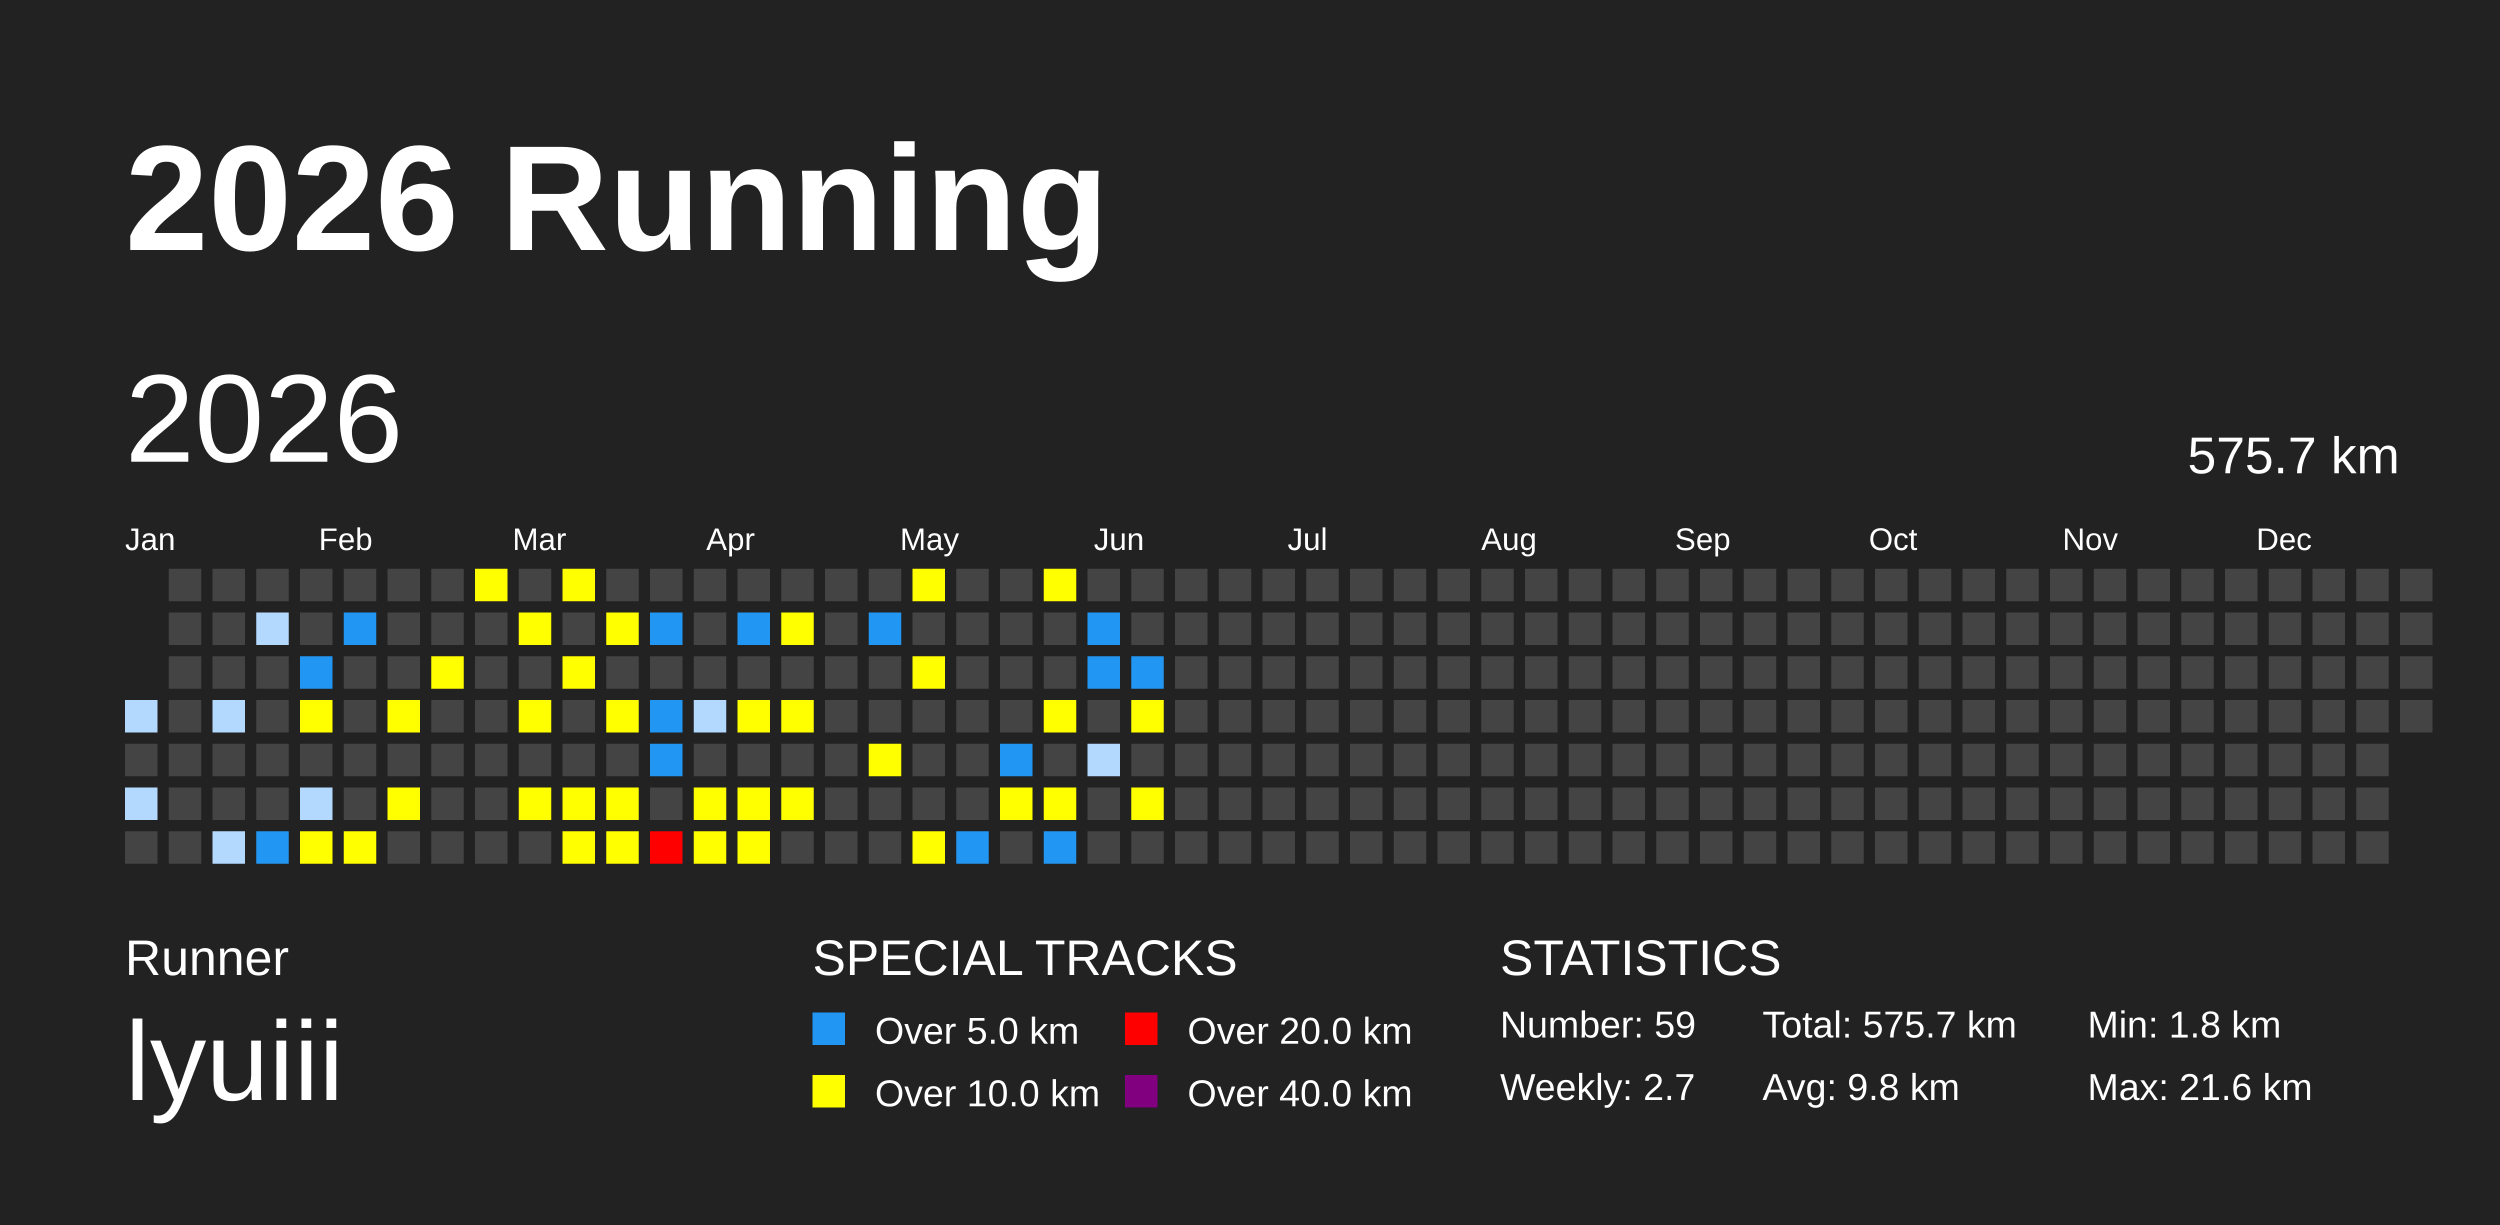
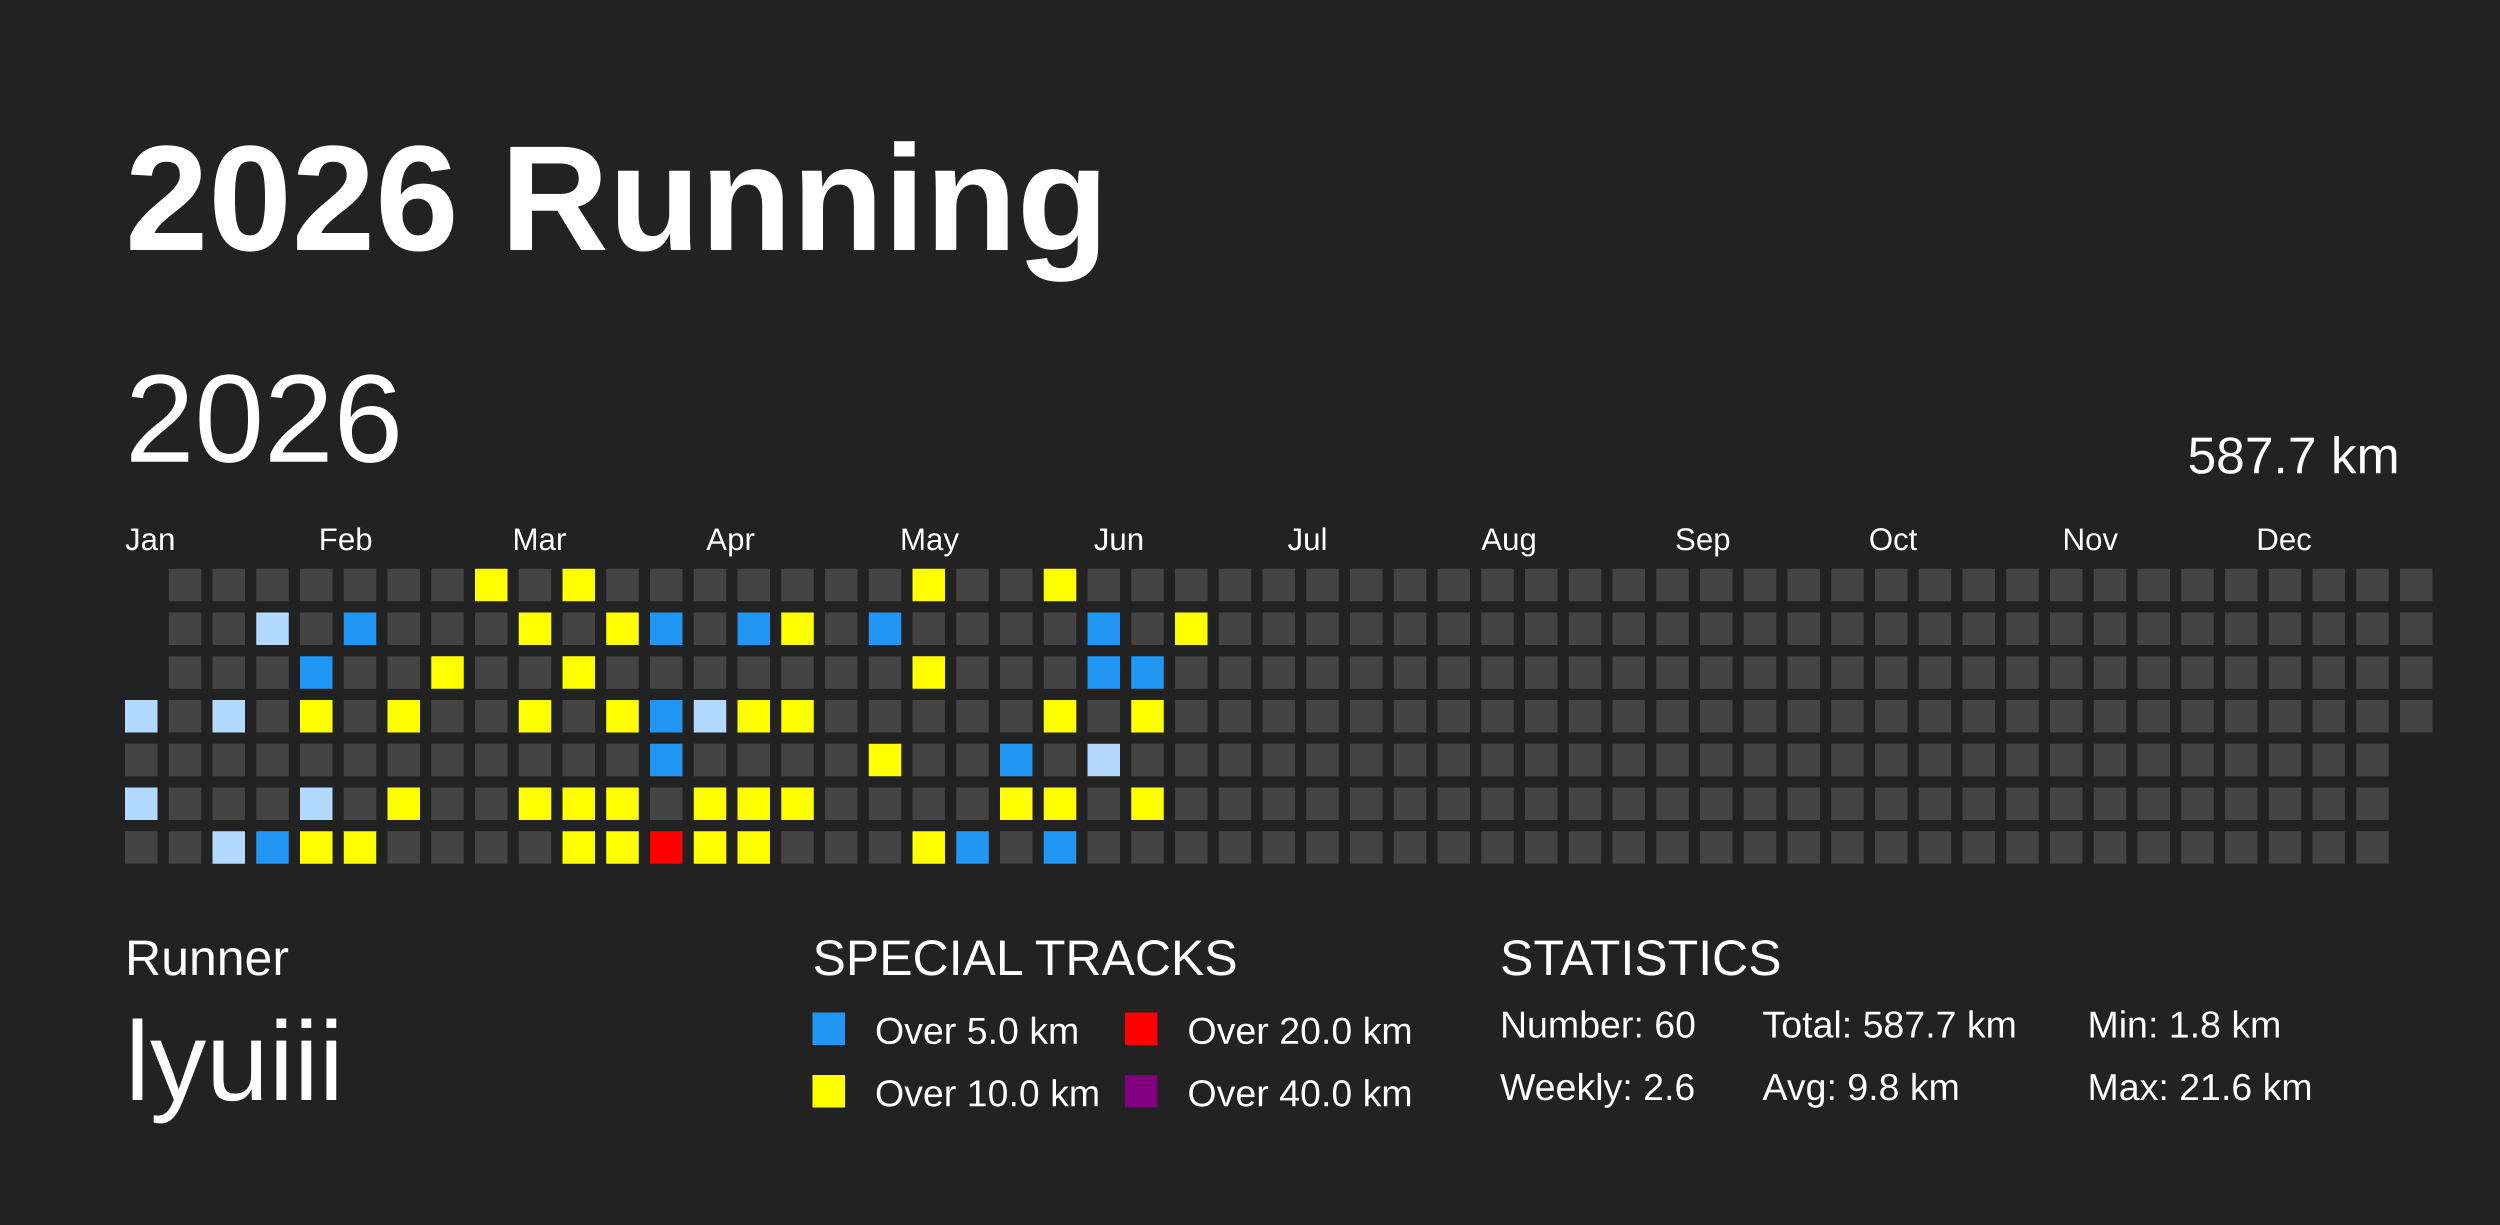
<svg xmlns="http://www.w3.org/2000/svg" baseProfile="full" height="98mm" version="1.1" viewBox="0,0,200,98" width="200mm">
  <defs />
  <rect fill="#222222" height="98" width="200" x="0" y="0" />
  <text fill="#FFFFFF" style="font-size:12px; font-family:Arial; font-weight:bold;" x="10" y="20">2026 Running</text>
  <text fill="#FFFFFF" style="font-size:4px; font-family:Arial" x="10" y="78">Runner</text>
  <text fill="#FFFFFF" style="font-size:9px; font-family:Arial" x="10" y="88">lyuiii</text>
  <text fill="#FFFFFF" style="font-size:4px; font-family:Arial" x="65" y="78">SPECIAL TRACKS</text>
  <rect fill="#2196F3" height="2.6" width="2.6" x="65" y="81" />
  <text fill="#FFFFFF" style="font-size:3px; font-family:Arial" x="70" y="83.5">Over 5.0 km</text>
  <rect fill="yellow" height="2.6" width="2.6" x="65" y="86" />
  <text fill="#FFFFFF" style="font-size:3px; font-family:Arial" x="70" y="88.5">Over 10.0 km</text>
  <rect fill="red" height="2.6" width="2.6" x="90" y="81" />
  <text fill="#FFFFFF" style="font-size:3px; font-family:Arial" x="95" y="83.5">Over 20.0 km</text>
  <rect fill="purple" height="2.6" width="2.6" x="90" y="86" />
  <text fill="#FFFFFF" style="font-size:3px; font-family:Arial" x="95" y="88.5">Over 40.0 km</text>
  <text fill="#FFFFFF" style="font-size:4px; font-family:Arial" x="120" y="78">STATISTICS</text>
-   <text fill="#FFFFFF" style="font-size:3px; font-family:Arial" x="120" y="83">Number: 59</text>
-   <text fill="#FFFFFF" style="font-size:3px; font-family:Arial" x="120" y="88">Weekly: 2.7</text>
-   <text fill="#FFFFFF" style="font-size:3px; font-family:Arial" x="141" y="83">Total: 575.7 km</text>
+   <text fill="#FFFFFF" style="font-size:3px; font-family:Arial" x="120" y="83">Number: 60</text>
+   <text fill="#FFFFFF" style="font-size:3px; font-family:Arial" x="120" y="88">Weekly: 2.6</text>
+   <text fill="#FFFFFF" style="font-size:3px; font-family:Arial" x="141" y="83">Total: 587.7 km</text>
  <text fill="#FFFFFF" style="font-size:3px; font-family:Arial" x="141" y="88">Avg: 9.8 km</text>
  <text fill="#FFFFFF" style="font-size:3px; font-family:Arial" x="167" y="83">Min: 1.8 km</text>
  <text fill="#FFFFFF" style="font-size:3px; font-family:Arial" x="167" y="88">Max: 21.6 km</text>
  <text dominant-baseline="hanging" fill="#FFFFFF" style="font-size:10.0px; font-family:Arial;" x="10" y="30">2026</text>
-   <text dominant-baseline="hanging" fill="#FFFFFF" style="font-size:4.125px; font-family:Arial;" x="175" y="35">575.7 km</text>
+   <text dominant-baseline="hanging" fill="#FFFFFF" style="font-size:4.125px; font-family:Arial;" x="175" y="35">587.7 km</text>
  <text fill="#FFFFFF" style="font-size:2.5px; font-family:Arial" x="10.0" y="44">Jan</text>
  <text fill="#FFFFFF" style="font-size:2.5px; font-family:Arial" x="25.5" y="44">Feb</text>
  <text fill="#FFFFFF" style="font-size:2.5px; font-family:Arial" x="41.0" y="44">Mar</text>
  <text fill="#FFFFFF" style="font-size:2.5px; font-family:Arial" x="56.5" y="44">Apr</text>
  <text fill="#FFFFFF" style="font-size:2.5px; font-family:Arial" x="72.0" y="44">May</text>
  <text fill="#FFFFFF" style="font-size:2.5px; font-family:Arial" x="87.5" y="44">Jun</text>
  <text fill="#FFFFFF" style="font-size:2.5px; font-family:Arial" x="103.0" y="44">Jul</text>
  <text fill="#FFFFFF" style="font-size:2.5px; font-family:Arial" x="118.5" y="44">Aug</text>
  <text fill="#FFFFFF" style="font-size:2.5px; font-family:Arial" x="134.0" y="44">Sep</text>
  <text fill="#FFFFFF" style="font-size:2.5px; font-family:Arial" x="149.5" y="44">Oct</text>
  <text fill="#FFFFFF" style="font-size:2.5px; font-family:Arial" x="165.0" y="44">Nov</text>
  <text fill="#FFFFFF" style="font-size:2.5px; font-family:Arial" x="180.5" y="44">Dec</text>
  <rect fill="#b3d9ff" height="2.6" width="2.6" x="10.0" y="56.0" />
  <rect fill="#444444" height="2.6" width="2.6" x="10.0" y="59.5" />
  <rect fill="#b3d9ff" height="2.6" width="2.6" x="10.0" y="63.0" />
  <rect fill="#444444" height="2.6" width="2.6" x="10.0" y="66.5" />
  <rect fill="#444444" height="2.6" width="2.6" x="13.5" y="45.5" />
  <rect fill="#444444" height="2.6" width="2.6" x="13.5" y="49.0" />
  <rect fill="#444444" height="2.6" width="2.6" x="13.5" y="52.5" />
  <rect fill="#444444" height="2.6" width="2.6" x="13.5" y="56.0" />
  <rect fill="#444444" height="2.6" width="2.6" x="13.5" y="59.5" />
  <rect fill="#444444" height="2.6" width="2.6" x="13.5" y="63.0" />
  <rect fill="#444444" height="2.6" width="2.6" x="13.5" y="66.5" />
  <rect fill="#444444" height="2.6" width="2.6" x="17.0" y="45.5" />
  <rect fill="#444444" height="2.6" width="2.6" x="17.0" y="49.0" />
  <rect fill="#444444" height="2.6" width="2.6" x="17.0" y="52.5" />
  <rect fill="#b3d9ff" height="2.6" width="2.6" x="17.0" y="56.0" />
  <rect fill="#444444" height="2.6" width="2.6" x="17.0" y="59.5" />
  <rect fill="#444444" height="2.6" width="2.6" x="17.0" y="63.0" />
  <rect fill="#b3d9ff" height="2.6" width="2.6" x="17.0" y="66.5" />
  <rect fill="#444444" height="2.6" width="2.6" x="20.5" y="45.5" />
  <rect fill="#b3d9ff" height="2.6" width="2.6" x="20.5" y="49.0" />
  <rect fill="#444444" height="2.6" width="2.6" x="20.5" y="52.5" />
  <rect fill="#444444" height="2.6" width="2.6" x="20.5" y="56.0" />
  <rect fill="#444444" height="2.6" width="2.6" x="20.5" y="59.5" />
  <rect fill="#444444" height="2.6" width="2.6" x="20.5" y="63.0" />
  <rect fill="#2196F3" height="2.6" width="2.6" x="20.5" y="66.5" />
  <rect fill="#444444" height="2.6" width="2.6" x="24.0" y="45.5" />
  <rect fill="#444444" height="2.6" width="2.6" x="24.0" y="49.0" />
  <rect fill="#2196F3" height="2.6" width="2.6" x="24.0" y="52.5" />
  <rect fill="yellow" height="2.6" width="2.6" x="24.0" y="56.0" />
  <rect fill="#444444" height="2.6" width="2.6" x="24.0" y="59.5" />
  <rect fill="#b3d9ff" height="2.6" width="2.6" x="24.0" y="63.0" />
  <rect fill="yellow" height="2.6" width="2.6" x="24.0" y="66.5" />
  <rect fill="#444444" height="2.6" width="2.6" x="27.5" y="45.5" />
  <rect fill="#2196F3" height="2.6" width="2.6" x="27.5" y="49.0" />
  <rect fill="#444444" height="2.6" width="2.6" x="27.5" y="52.5" />
  <rect fill="#444444" height="2.6" width="2.6" x="27.5" y="56.0" />
  <rect fill="#444444" height="2.6" width="2.6" x="27.5" y="59.5" />
  <rect fill="#444444" height="2.6" width="2.6" x="27.5" y="63.0" />
  <rect fill="yellow" height="2.6" width="2.6" x="27.5" y="66.5" />
  <rect fill="#444444" height="2.6" width="2.6" x="31.0" y="45.5" />
  <rect fill="#444444" height="2.6" width="2.6" x="31.0" y="49.0" />
  <rect fill="#444444" height="2.6" width="2.6" x="31.0" y="52.5" />
  <rect fill="yellow" height="2.6" width="2.6" x="31.0" y="56.0" />
  <rect fill="#444444" height="2.6" width="2.6" x="31.0" y="59.5" />
  <rect fill="yellow" height="2.6" width="2.6" x="31.0" y="63.0" />
  <rect fill="#444444" height="2.6" width="2.6" x="31.0" y="66.5" />
  <rect fill="#444444" height="2.6" width="2.6" x="34.5" y="45.5" />
  <rect fill="#444444" height="2.6" width="2.6" x="34.5" y="49.0" />
  <rect fill="yellow" height="2.6" width="2.6" x="34.5" y="52.5" />
  <rect fill="#444444" height="2.6" width="2.6" x="34.5" y="56.0" />
  <rect fill="#444444" height="2.6" width="2.6" x="34.5" y="59.5" />
  <rect fill="#444444" height="2.6" width="2.6" x="34.5" y="63.0" />
  <rect fill="#444444" height="2.6" width="2.6" x="34.5" y="66.5" />
  <rect fill="yellow" height="2.6" width="2.6" x="38.0" y="45.5" />
  <rect fill="#444444" height="2.6" width="2.6" x="38.0" y="49.0" />
  <rect fill="#444444" height="2.6" width="2.6" x="38.0" y="52.5" />
  <rect fill="#444444" height="2.6" width="2.6" x="38.0" y="56.0" />
  <rect fill="#444444" height="2.6" width="2.6" x="38.0" y="59.5" />
  <rect fill="#444444" height="2.6" width="2.6" x="38.0" y="63.0" />
  <rect fill="#444444" height="2.6" width="2.6" x="38.0" y="66.5" />
  <rect fill="#444444" height="2.6" width="2.6" x="41.5" y="45.5" />
  <rect fill="yellow" height="2.6" width="2.6" x="41.5" y="49.0" />
  <rect fill="#444444" height="2.6" width="2.6" x="41.5" y="52.5" />
  <rect fill="yellow" height="2.6" width="2.6" x="41.5" y="56.0" />
  <rect fill="#444444" height="2.6" width="2.6" x="41.5" y="59.5" />
  <rect fill="yellow" height="2.6" width="2.6" x="41.5" y="63.0" />
  <rect fill="#444444" height="2.6" width="2.6" x="41.5" y="66.5" />
  <rect fill="yellow" height="2.6" width="2.6" x="45.0" y="45.5" />
  <rect fill="#444444" height="2.6" width="2.6" x="45.0" y="49.0" />
  <rect fill="yellow" height="2.6" width="2.6" x="45.0" y="52.5" />
  <rect fill="#444444" height="2.6" width="2.6" x="45.0" y="56.0" />
  <rect fill="#444444" height="2.6" width="2.6" x="45.0" y="59.5" />
  <rect fill="yellow" height="2.6" width="2.6" x="45.0" y="63.0" />
  <rect fill="yellow" height="2.6" width="2.6" x="45.0" y="66.5" />
  <rect fill="#444444" height="2.6" width="2.6" x="48.5" y="45.5" />
  <rect fill="yellow" height="2.6" width="2.6" x="48.5" y="49.0" />
  <rect fill="#444444" height="2.6" width="2.6" x="48.5" y="52.5" />
  <rect fill="yellow" height="2.6" width="2.6" x="48.5" y="56.0" />
  <rect fill="#444444" height="2.6" width="2.6" x="48.5" y="59.5" />
  <rect fill="yellow" height="2.6" width="2.6" x="48.5" y="63.0" />
  <rect fill="yellow" height="2.6" width="2.6" x="48.5" y="66.5" />
  <rect fill="#444444" height="2.6" width="2.6" x="52.0" y="45.5" />
  <rect fill="#2196F3" height="2.6" width="2.6" x="52.0" y="49.0" />
  <rect fill="#444444" height="2.6" width="2.6" x="52.0" y="52.5" />
  <rect fill="#2196F3" height="2.6" width="2.6" x="52.0" y="56.0" />
  <rect fill="#2196F3" height="2.6" width="2.6" x="52.0" y="59.5" />
  <rect fill="#444444" height="2.6" width="2.6" x="52.0" y="63.0" />
  <rect fill="red" height="2.6" width="2.6" x="52.0" y="66.5" />
  <rect fill="#444444" height="2.6" width="2.6" x="55.5" y="45.5" />
  <rect fill="#444444" height="2.6" width="2.6" x="55.5" y="49.0" />
  <rect fill="#444444" height="2.6" width="2.6" x="55.5" y="52.5" />
  <rect fill="#b3d9ff" height="2.6" width="2.6" x="55.5" y="56.0" />
  <rect fill="#444444" height="2.6" width="2.6" x="55.5" y="59.5" />
  <rect fill="yellow" height="2.6" width="2.6" x="55.5" y="63.0" />
  <rect fill="yellow" height="2.6" width="2.6" x="55.5" y="66.5" />
  <rect fill="#444444" height="2.6" width="2.6" x="59.0" y="45.5" />
  <rect fill="#2196F3" height="2.6" width="2.6" x="59.0" y="49.0" />
  <rect fill="#444444" height="2.6" width="2.6" x="59.0" y="52.5" />
  <rect fill="yellow" height="2.6" width="2.6" x="59.0" y="56.0" />
  <rect fill="#444444" height="2.6" width="2.6" x="59.0" y="59.5" />
  <rect fill="yellow" height="2.6" width="2.6" x="59.0" y="63.0" />
  <rect fill="yellow" height="2.6" width="2.6" x="59.0" y="66.5" />
  <rect fill="#444444" height="2.6" width="2.6" x="62.5" y="45.5" />
  <rect fill="yellow" height="2.6" width="2.6" x="62.5" y="49.0" />
  <rect fill="#444444" height="2.6" width="2.6" x="62.5" y="52.5" />
  <rect fill="yellow" height="2.6" width="2.6" x="62.5" y="56.0" />
  <rect fill="#444444" height="2.6" width="2.6" x="62.5" y="59.5" />
  <rect fill="yellow" height="2.6" width="2.6" x="62.5" y="63.0" />
  <rect fill="#444444" height="2.6" width="2.6" x="62.5" y="66.5" />
  <rect fill="#444444" height="2.6" width="2.6" x="66.0" y="45.5" />
  <rect fill="#444444" height="2.6" width="2.6" x="66.0" y="49.0" />
  <rect fill="#444444" height="2.6" width="2.6" x="66.0" y="52.5" />
  <rect fill="#444444" height="2.6" width="2.6" x="66.0" y="56.0" />
  <rect fill="#444444" height="2.6" width="2.6" x="66.0" y="59.5" />
  <rect fill="#444444" height="2.6" width="2.6" x="66.0" y="63.0" />
  <rect fill="#444444" height="2.6" width="2.6" x="66.0" y="66.5" />
  <rect fill="#444444" height="2.6" width="2.6" x="69.5" y="45.5" />
  <rect fill="#2196F3" height="2.6" width="2.6" x="69.5" y="49.0" />
  <rect fill="#444444" height="2.6" width="2.6" x="69.5" y="52.5" />
  <rect fill="#444444" height="2.6" width="2.6" x="69.5" y="56.0" />
  <rect fill="yellow" height="2.6" width="2.6" x="69.5" y="59.5" />
  <rect fill="#444444" height="2.6" width="2.6" x="69.5" y="63.0" />
  <rect fill="#444444" height="2.6" width="2.6" x="69.5" y="66.5" />
  <rect fill="yellow" height="2.6" width="2.6" x="73.0" y="45.5" />
  <rect fill="#444444" height="2.6" width="2.6" x="73.0" y="49.0" />
  <rect fill="yellow" height="2.6" width="2.6" x="73.0" y="52.5" />
  <rect fill="#444444" height="2.6" width="2.6" x="73.0" y="56.0" />
  <rect fill="#444444" height="2.6" width="2.6" x="73.0" y="59.5" />
  <rect fill="#444444" height="2.6" width="2.6" x="73.0" y="63.0" />
  <rect fill="yellow" height="2.6" width="2.6" x="73.0" y="66.5" />
  <rect fill="#444444" height="2.6" width="2.6" x="76.5" y="45.5" />
  <rect fill="#444444" height="2.6" width="2.6" x="76.5" y="49.0" />
  <rect fill="#444444" height="2.6" width="2.6" x="76.5" y="52.5" />
  <rect fill="#444444" height="2.6" width="2.6" x="76.5" y="56.0" />
  <rect fill="#444444" height="2.6" width="2.6" x="76.5" y="59.5" />
  <rect fill="#444444" height="2.6" width="2.6" x="76.5" y="63.0" />
  <rect fill="#2196F3" height="2.6" width="2.6" x="76.5" y="66.5" />
  <rect fill="#444444" height="2.6" width="2.6" x="80.0" y="45.5" />
  <rect fill="#444444" height="2.6" width="2.6" x="80.0" y="49.0" />
  <rect fill="#444444" height="2.6" width="2.6" x="80.0" y="52.5" />
  <rect fill="#444444" height="2.6" width="2.6" x="80.0" y="56.0" />
  <rect fill="#2196F3" height="2.6" width="2.6" x="80.0" y="59.5" />
  <rect fill="yellow" height="2.6" width="2.6" x="80.0" y="63.0" />
  <rect fill="#444444" height="2.6" width="2.6" x="80.0" y="66.5" />
  <rect fill="yellow" height="2.6" width="2.6" x="83.5" y="45.5" />
  <rect fill="#444444" height="2.6" width="2.6" x="83.5" y="49.0" />
  <rect fill="#444444" height="2.6" width="2.6" x="83.5" y="52.5" />
  <rect fill="yellow" height="2.6" width="2.6" x="83.5" y="56.0" />
  <rect fill="#444444" height="2.6" width="2.6" x="83.5" y="59.5" />
  <rect fill="yellow" height="2.6" width="2.6" x="83.5" y="63.0" />
  <rect fill="#2196F3" height="2.6" width="2.6" x="83.5" y="66.5" />
  <rect fill="#444444" height="2.6" width="2.6" x="87.0" y="45.5" />
  <rect fill="#2196F3" height="2.6" width="2.6" x="87.0" y="49.0" />
  <rect fill="#2196F3" height="2.6" width="2.6" x="87.0" y="52.5" />
  <rect fill="#444444" height="2.6" width="2.6" x="87.0" y="56.0" />
  <rect fill="#b3d9ff" height="2.6" width="2.6" x="87.0" y="59.5" />
  <rect fill="#444444" height="2.6" width="2.6" x="87.0" y="63.0" />
  <rect fill="#444444" height="2.6" width="2.6" x="87.0" y="66.5" />
  <rect fill="#444444" height="2.6" width="2.6" x="90.5" y="45.5" />
  <rect fill="#444444" height="2.6" width="2.6" x="90.5" y="49.0" />
  <rect fill="#2196F3" height="2.6" width="2.6" x="90.5" y="52.5" />
  <rect fill="yellow" height="2.6" width="2.6" x="90.5" y="56.0" />
  <rect fill="#444444" height="2.6" width="2.6" x="90.5" y="59.5" />
  <rect fill="yellow" height="2.6" width="2.6" x="90.5" y="63.0" />
  <rect fill="#444444" height="2.6" width="2.6" x="90.5" y="66.5" />
  <rect fill="#444444" height="2.6" width="2.6" x="94.0" y="45.5" />
-   <rect fill="#444444" height="2.6" width="2.6" x="94.0" y="49.0" />
+   <rect fill="yellow" height="2.6" width="2.6" x="94.0" y="49.0" />
  <rect fill="#444444" height="2.6" width="2.6" x="94.0" y="52.5" />
  <rect fill="#444444" height="2.6" width="2.6" x="94.0" y="56.0" />
  <rect fill="#444444" height="2.6" width="2.6" x="94.0" y="59.5" />
  <rect fill="#444444" height="2.6" width="2.6" x="94.0" y="63.0" />
  <rect fill="#444444" height="2.6" width="2.6" x="94.0" y="66.5" />
  <rect fill="#444444" height="2.6" width="2.6" x="97.5" y="45.5" />
  <rect fill="#444444" height="2.6" width="2.6" x="97.5" y="49.0" />
  <rect fill="#444444" height="2.6" width="2.6" x="97.5" y="52.5" />
  <rect fill="#444444" height="2.6" width="2.6" x="97.5" y="56.0" />
  <rect fill="#444444" height="2.6" width="2.6" x="97.5" y="59.5" />
  <rect fill="#444444" height="2.6" width="2.6" x="97.5" y="63.0" />
  <rect fill="#444444" height="2.6" width="2.6" x="97.5" y="66.5" />
  <rect fill="#444444" height="2.6" width="2.6" x="101.0" y="45.5" />
  <rect fill="#444444" height="2.6" width="2.6" x="101.0" y="49.0" />
  <rect fill="#444444" height="2.6" width="2.6" x="101.0" y="52.5" />
  <rect fill="#444444" height="2.6" width="2.6" x="101.0" y="56.0" />
  <rect fill="#444444" height="2.6" width="2.6" x="101.0" y="59.5" />
  <rect fill="#444444" height="2.6" width="2.6" x="101.0" y="63.0" />
  <rect fill="#444444" height="2.6" width="2.6" x="101.0" y="66.5" />
  <rect fill="#444444" height="2.6" width="2.6" x="104.5" y="45.5" />
  <rect fill="#444444" height="2.6" width="2.6" x="104.5" y="49.0" />
  <rect fill="#444444" height="2.6" width="2.6" x="104.5" y="52.5" />
  <rect fill="#444444" height="2.6" width="2.6" x="104.5" y="56.0" />
  <rect fill="#444444" height="2.6" width="2.6" x="104.5" y="59.5" />
  <rect fill="#444444" height="2.6" width="2.6" x="104.5" y="63.0" />
  <rect fill="#444444" height="2.6" width="2.6" x="104.5" y="66.5" />
  <rect fill="#444444" height="2.6" width="2.6" x="108.0" y="45.5" />
  <rect fill="#444444" height="2.6" width="2.6" x="108.0" y="49.0" />
  <rect fill="#444444" height="2.6" width="2.6" x="108.0" y="52.5" />
  <rect fill="#444444" height="2.6" width="2.6" x="108.0" y="56.0" />
  <rect fill="#444444" height="2.6" width="2.6" x="108.0" y="59.5" />
  <rect fill="#444444" height="2.6" width="2.6" x="108.0" y="63.0" />
  <rect fill="#444444" height="2.6" width="2.6" x="108.0" y="66.5" />
  <rect fill="#444444" height="2.6" width="2.6" x="111.5" y="45.5" />
  <rect fill="#444444" height="2.6" width="2.6" x="111.5" y="49.0" />
  <rect fill="#444444" height="2.6" width="2.6" x="111.5" y="52.5" />
  <rect fill="#444444" height="2.6" width="2.6" x="111.5" y="56.0" />
  <rect fill="#444444" height="2.6" width="2.6" x="111.5" y="59.5" />
  <rect fill="#444444" height="2.6" width="2.6" x="111.5" y="63.0" />
  <rect fill="#444444" height="2.6" width="2.6" x="111.5" y="66.5" />
  <rect fill="#444444" height="2.6" width="2.6" x="115.0" y="45.5" />
  <rect fill="#444444" height="2.6" width="2.6" x="115.0" y="49.0" />
  <rect fill="#444444" height="2.6" width="2.6" x="115.0" y="52.5" />
  <rect fill="#444444" height="2.6" width="2.6" x="115.0" y="56.0" />
  <rect fill="#444444" height="2.6" width="2.6" x="115.0" y="59.5" />
  <rect fill="#444444" height="2.6" width="2.6" x="115.0" y="63.0" />
  <rect fill="#444444" height="2.6" width="2.6" x="115.0" y="66.5" />
  <rect fill="#444444" height="2.6" width="2.6" x="118.5" y="45.5" />
  <rect fill="#444444" height="2.6" width="2.6" x="118.5" y="49.0" />
  <rect fill="#444444" height="2.6" width="2.6" x="118.5" y="52.5" />
  <rect fill="#444444" height="2.6" width="2.6" x="118.5" y="56.0" />
  <rect fill="#444444" height="2.6" width="2.6" x="118.5" y="59.5" />
  <rect fill="#444444" height="2.6" width="2.6" x="118.5" y="63.0" />
  <rect fill="#444444" height="2.6" width="2.6" x="118.5" y="66.5" />
  <rect fill="#444444" height="2.6" width="2.6" x="122.0" y="45.5" />
  <rect fill="#444444" height="2.6" width="2.6" x="122.0" y="49.0" />
  <rect fill="#444444" height="2.6" width="2.6" x="122.0" y="52.5" />
  <rect fill="#444444" height="2.6" width="2.6" x="122.0" y="56.0" />
  <rect fill="#444444" height="2.6" width="2.6" x="122.0" y="59.5" />
  <rect fill="#444444" height="2.6" width="2.6" x="122.0" y="63.0" />
  <rect fill="#444444" height="2.6" width="2.6" x="122.0" y="66.5" />
  <rect fill="#444444" height="2.6" width="2.6" x="125.5" y="45.5" />
  <rect fill="#444444" height="2.6" width="2.6" x="125.5" y="49.0" />
  <rect fill="#444444" height="2.6" width="2.6" x="125.5" y="52.5" />
  <rect fill="#444444" height="2.6" width="2.6" x="125.5" y="56.0" />
  <rect fill="#444444" height="2.6" width="2.6" x="125.5" y="59.5" />
  <rect fill="#444444" height="2.6" width="2.6" x="125.5" y="63.0" />
  <rect fill="#444444" height="2.6" width="2.6" x="125.5" y="66.5" />
  <rect fill="#444444" height="2.6" width="2.6" x="129.0" y="45.5" />
  <rect fill="#444444" height="2.6" width="2.6" x="129.0" y="49.0" />
  <rect fill="#444444" height="2.6" width="2.6" x="129.0" y="52.5" />
  <rect fill="#444444" height="2.6" width="2.6" x="129.0" y="56.0" />
  <rect fill="#444444" height="2.6" width="2.6" x="129.0" y="59.5" />
  <rect fill="#444444" height="2.6" width="2.6" x="129.0" y="63.0" />
  <rect fill="#444444" height="2.6" width="2.6" x="129.0" y="66.5" />
  <rect fill="#444444" height="2.6" width="2.6" x="132.5" y="45.5" />
  <rect fill="#444444" height="2.6" width="2.6" x="132.5" y="49.0" />
  <rect fill="#444444" height="2.6" width="2.6" x="132.5" y="52.5" />
  <rect fill="#444444" height="2.6" width="2.6" x="132.5" y="56.0" />
  <rect fill="#444444" height="2.6" width="2.6" x="132.5" y="59.5" />
  <rect fill="#444444" height="2.6" width="2.6" x="132.5" y="63.0" />
  <rect fill="#444444" height="2.6" width="2.6" x="132.5" y="66.5" />
  <rect fill="#444444" height="2.6" width="2.6" x="136.0" y="45.5" />
  <rect fill="#444444" height="2.6" width="2.6" x="136.0" y="49.0" />
  <rect fill="#444444" height="2.6" width="2.6" x="136.0" y="52.5" />
  <rect fill="#444444" height="2.6" width="2.6" x="136.0" y="56.0" />
  <rect fill="#444444" height="2.6" width="2.6" x="136.0" y="59.5" />
  <rect fill="#444444" height="2.6" width="2.6" x="136.0" y="63.0" />
  <rect fill="#444444" height="2.6" width="2.6" x="136.0" y="66.5" />
  <rect fill="#444444" height="2.6" width="2.6" x="139.5" y="45.5" />
  <rect fill="#444444" height="2.6" width="2.6" x="139.5" y="49.0" />
  <rect fill="#444444" height="2.6" width="2.6" x="139.5" y="52.5" />
  <rect fill="#444444" height="2.6" width="2.6" x="139.5" y="56.0" />
  <rect fill="#444444" height="2.6" width="2.6" x="139.5" y="59.5" />
  <rect fill="#444444" height="2.6" width="2.6" x="139.5" y="63.0" />
  <rect fill="#444444" height="2.6" width="2.6" x="139.5" y="66.5" />
  <rect fill="#444444" height="2.6" width="2.6" x="143.0" y="45.5" />
  <rect fill="#444444" height="2.6" width="2.6" x="143.0" y="49.0" />
  <rect fill="#444444" height="2.6" width="2.6" x="143.0" y="52.5" />
  <rect fill="#444444" height="2.6" width="2.6" x="143.0" y="56.0" />
  <rect fill="#444444" height="2.6" width="2.6" x="143.0" y="59.5" />
  <rect fill="#444444" height="2.6" width="2.6" x="143.0" y="63.0" />
  <rect fill="#444444" height="2.6" width="2.6" x="143.0" y="66.5" />
  <rect fill="#444444" height="2.6" width="2.6" x="146.5" y="45.5" />
  <rect fill="#444444" height="2.6" width="2.6" x="146.5" y="49.0" />
  <rect fill="#444444" height="2.6" width="2.6" x="146.5" y="52.5" />
  <rect fill="#444444" height="2.6" width="2.6" x="146.5" y="56.0" />
  <rect fill="#444444" height="2.6" width="2.6" x="146.5" y="59.5" />
  <rect fill="#444444" height="2.6" width="2.6" x="146.5" y="63.0" />
  <rect fill="#444444" height="2.6" width="2.6" x="146.5" y="66.5" />
  <rect fill="#444444" height="2.6" width="2.6" x="150.0" y="45.5" />
  <rect fill="#444444" height="2.6" width="2.6" x="150.0" y="49.0" />
  <rect fill="#444444" height="2.6" width="2.6" x="150.0" y="52.5" />
  <rect fill="#444444" height="2.6" width="2.6" x="150.0" y="56.0" />
  <rect fill="#444444" height="2.6" width="2.6" x="150.0" y="59.5" />
  <rect fill="#444444" height="2.6" width="2.6" x="150.0" y="63.0" />
  <rect fill="#444444" height="2.6" width="2.6" x="150.0" y="66.5" />
  <rect fill="#444444" height="2.6" width="2.6" x="153.5" y="45.5" />
  <rect fill="#444444" height="2.6" width="2.6" x="153.5" y="49.0" />
  <rect fill="#444444" height="2.6" width="2.6" x="153.5" y="52.5" />
  <rect fill="#444444" height="2.6" width="2.6" x="153.5" y="56.0" />
  <rect fill="#444444" height="2.6" width="2.6" x="153.5" y="59.5" />
  <rect fill="#444444" height="2.6" width="2.6" x="153.5" y="63.0" />
  <rect fill="#444444" height="2.6" width="2.6" x="153.5" y="66.5" />
  <rect fill="#444444" height="2.6" width="2.6" x="157.0" y="45.5" />
  <rect fill="#444444" height="2.6" width="2.6" x="157.0" y="49.0" />
  <rect fill="#444444" height="2.6" width="2.6" x="157.0" y="52.5" />
  <rect fill="#444444" height="2.6" width="2.6" x="157.0" y="56.0" />
  <rect fill="#444444" height="2.6" width="2.6" x="157.0" y="59.5" />
  <rect fill="#444444" height="2.6" width="2.6" x="157.0" y="63.0" />
  <rect fill="#444444" height="2.6" width="2.6" x="157.0" y="66.5" />
  <rect fill="#444444" height="2.6" width="2.6" x="160.5" y="45.5" />
  <rect fill="#444444" height="2.6" width="2.6" x="160.5" y="49.0" />
  <rect fill="#444444" height="2.6" width="2.6" x="160.5" y="52.5" />
  <rect fill="#444444" height="2.6" width="2.6" x="160.5" y="56.0" />
  <rect fill="#444444" height="2.6" width="2.6" x="160.5" y="59.5" />
  <rect fill="#444444" height="2.6" width="2.6" x="160.5" y="63.0" />
  <rect fill="#444444" height="2.6" width="2.6" x="160.5" y="66.5" />
  <rect fill="#444444" height="2.6" width="2.6" x="164.0" y="45.5" />
  <rect fill="#444444" height="2.6" width="2.6" x="164.0" y="49.0" />
  <rect fill="#444444" height="2.6" width="2.6" x="164.0" y="52.5" />
  <rect fill="#444444" height="2.6" width="2.6" x="164.0" y="56.0" />
  <rect fill="#444444" height="2.6" width="2.6" x="164.0" y="59.5" />
  <rect fill="#444444" height="2.6" width="2.6" x="164.0" y="63.0" />
  <rect fill="#444444" height="2.6" width="2.6" x="164.0" y="66.5" />
  <rect fill="#444444" height="2.6" width="2.6" x="167.5" y="45.5" />
  <rect fill="#444444" height="2.6" width="2.6" x="167.5" y="49.0" />
  <rect fill="#444444" height="2.6" width="2.6" x="167.5" y="52.5" />
  <rect fill="#444444" height="2.6" width="2.6" x="167.5" y="56.0" />
  <rect fill="#444444" height="2.6" width="2.6" x="167.5" y="59.5" />
  <rect fill="#444444" height="2.6" width="2.6" x="167.5" y="63.0" />
  <rect fill="#444444" height="2.6" width="2.6" x="167.5" y="66.5" />
  <rect fill="#444444" height="2.6" width="2.6" x="171.0" y="45.5" />
  <rect fill="#444444" height="2.6" width="2.6" x="171.0" y="49.0" />
  <rect fill="#444444" height="2.6" width="2.6" x="171.0" y="52.5" />
  <rect fill="#444444" height="2.6" width="2.6" x="171.0" y="56.0" />
  <rect fill="#444444" height="2.6" width="2.6" x="171.0" y="59.5" />
  <rect fill="#444444" height="2.6" width="2.6" x="171.0" y="63.0" />
  <rect fill="#444444" height="2.6" width="2.6" x="171.0" y="66.5" />
  <rect fill="#444444" height="2.6" width="2.6" x="174.5" y="45.5" />
  <rect fill="#444444" height="2.6" width="2.6" x="174.5" y="49.0" />
  <rect fill="#444444" height="2.6" width="2.6" x="174.5" y="52.5" />
  <rect fill="#444444" height="2.6" width="2.6" x="174.5" y="56.0" />
  <rect fill="#444444" height="2.6" width="2.6" x="174.5" y="59.5" />
  <rect fill="#444444" height="2.6" width="2.6" x="174.5" y="63.0" />
  <rect fill="#444444" height="2.6" width="2.6" x="174.5" y="66.5" />
  <rect fill="#444444" height="2.6" width="2.6" x="178.0" y="45.5" />
  <rect fill="#444444" height="2.6" width="2.6" x="178.0" y="49.0" />
  <rect fill="#444444" height="2.6" width="2.6" x="178.0" y="52.5" />
  <rect fill="#444444" height="2.6" width="2.6" x="178.0" y="56.0" />
  <rect fill="#444444" height="2.6" width="2.6" x="178.0" y="59.5" />
  <rect fill="#444444" height="2.6" width="2.6" x="178.0" y="63.0" />
  <rect fill="#444444" height="2.6" width="2.6" x="178.0" y="66.5" />
  <rect fill="#444444" height="2.6" width="2.6" x="181.5" y="45.5" />
  <rect fill="#444444" height="2.6" width="2.6" x="181.5" y="49.0" />
  <rect fill="#444444" height="2.6" width="2.6" x="181.5" y="52.5" />
  <rect fill="#444444" height="2.6" width="2.6" x="181.5" y="56.0" />
  <rect fill="#444444" height="2.6" width="2.6" x="181.5" y="59.5" />
  <rect fill="#444444" height="2.6" width="2.6" x="181.5" y="63.0" />
  <rect fill="#444444" height="2.6" width="2.6" x="181.5" y="66.5" />
  <rect fill="#444444" height="2.6" width="2.6" x="185.0" y="45.5" />
  <rect fill="#444444" height="2.6" width="2.6" x="185.0" y="49.0" />
  <rect fill="#444444" height="2.6" width="2.6" x="185.0" y="52.5" />
  <rect fill="#444444" height="2.6" width="2.6" x="185.0" y="56.0" />
  <rect fill="#444444" height="2.6" width="2.6" x="185.0" y="59.5" />
  <rect fill="#444444" height="2.6" width="2.6" x="185.0" y="63.0" />
  <rect fill="#444444" height="2.6" width="2.6" x="185.0" y="66.5" />
  <rect fill="#444444" height="2.6" width="2.6" x="188.5" y="45.5" />
  <rect fill="#444444" height="2.6" width="2.6" x="188.5" y="49.0" />
  <rect fill="#444444" height="2.6" width="2.6" x="188.5" y="52.5" />
  <rect fill="#444444" height="2.6" width="2.6" x="188.5" y="56.0" />
  <rect fill="#444444" height="2.6" width="2.6" x="188.5" y="59.5" />
  <rect fill="#444444" height="2.6" width="2.6" x="188.5" y="63.0" />
  <rect fill="#444444" height="2.6" width="2.6" x="188.5" y="66.5" />
  <rect fill="#444444" height="2.6" width="2.6" x="192.0" y="45.5" />
  <rect fill="#444444" height="2.6" width="2.6" x="192.0" y="49.0" />
  <rect fill="#444444" height="2.6" width="2.6" x="192.0" y="52.5" />
  <rect fill="#444444" height="2.6" width="2.6" x="192.0" y="56.0" />
</svg>
